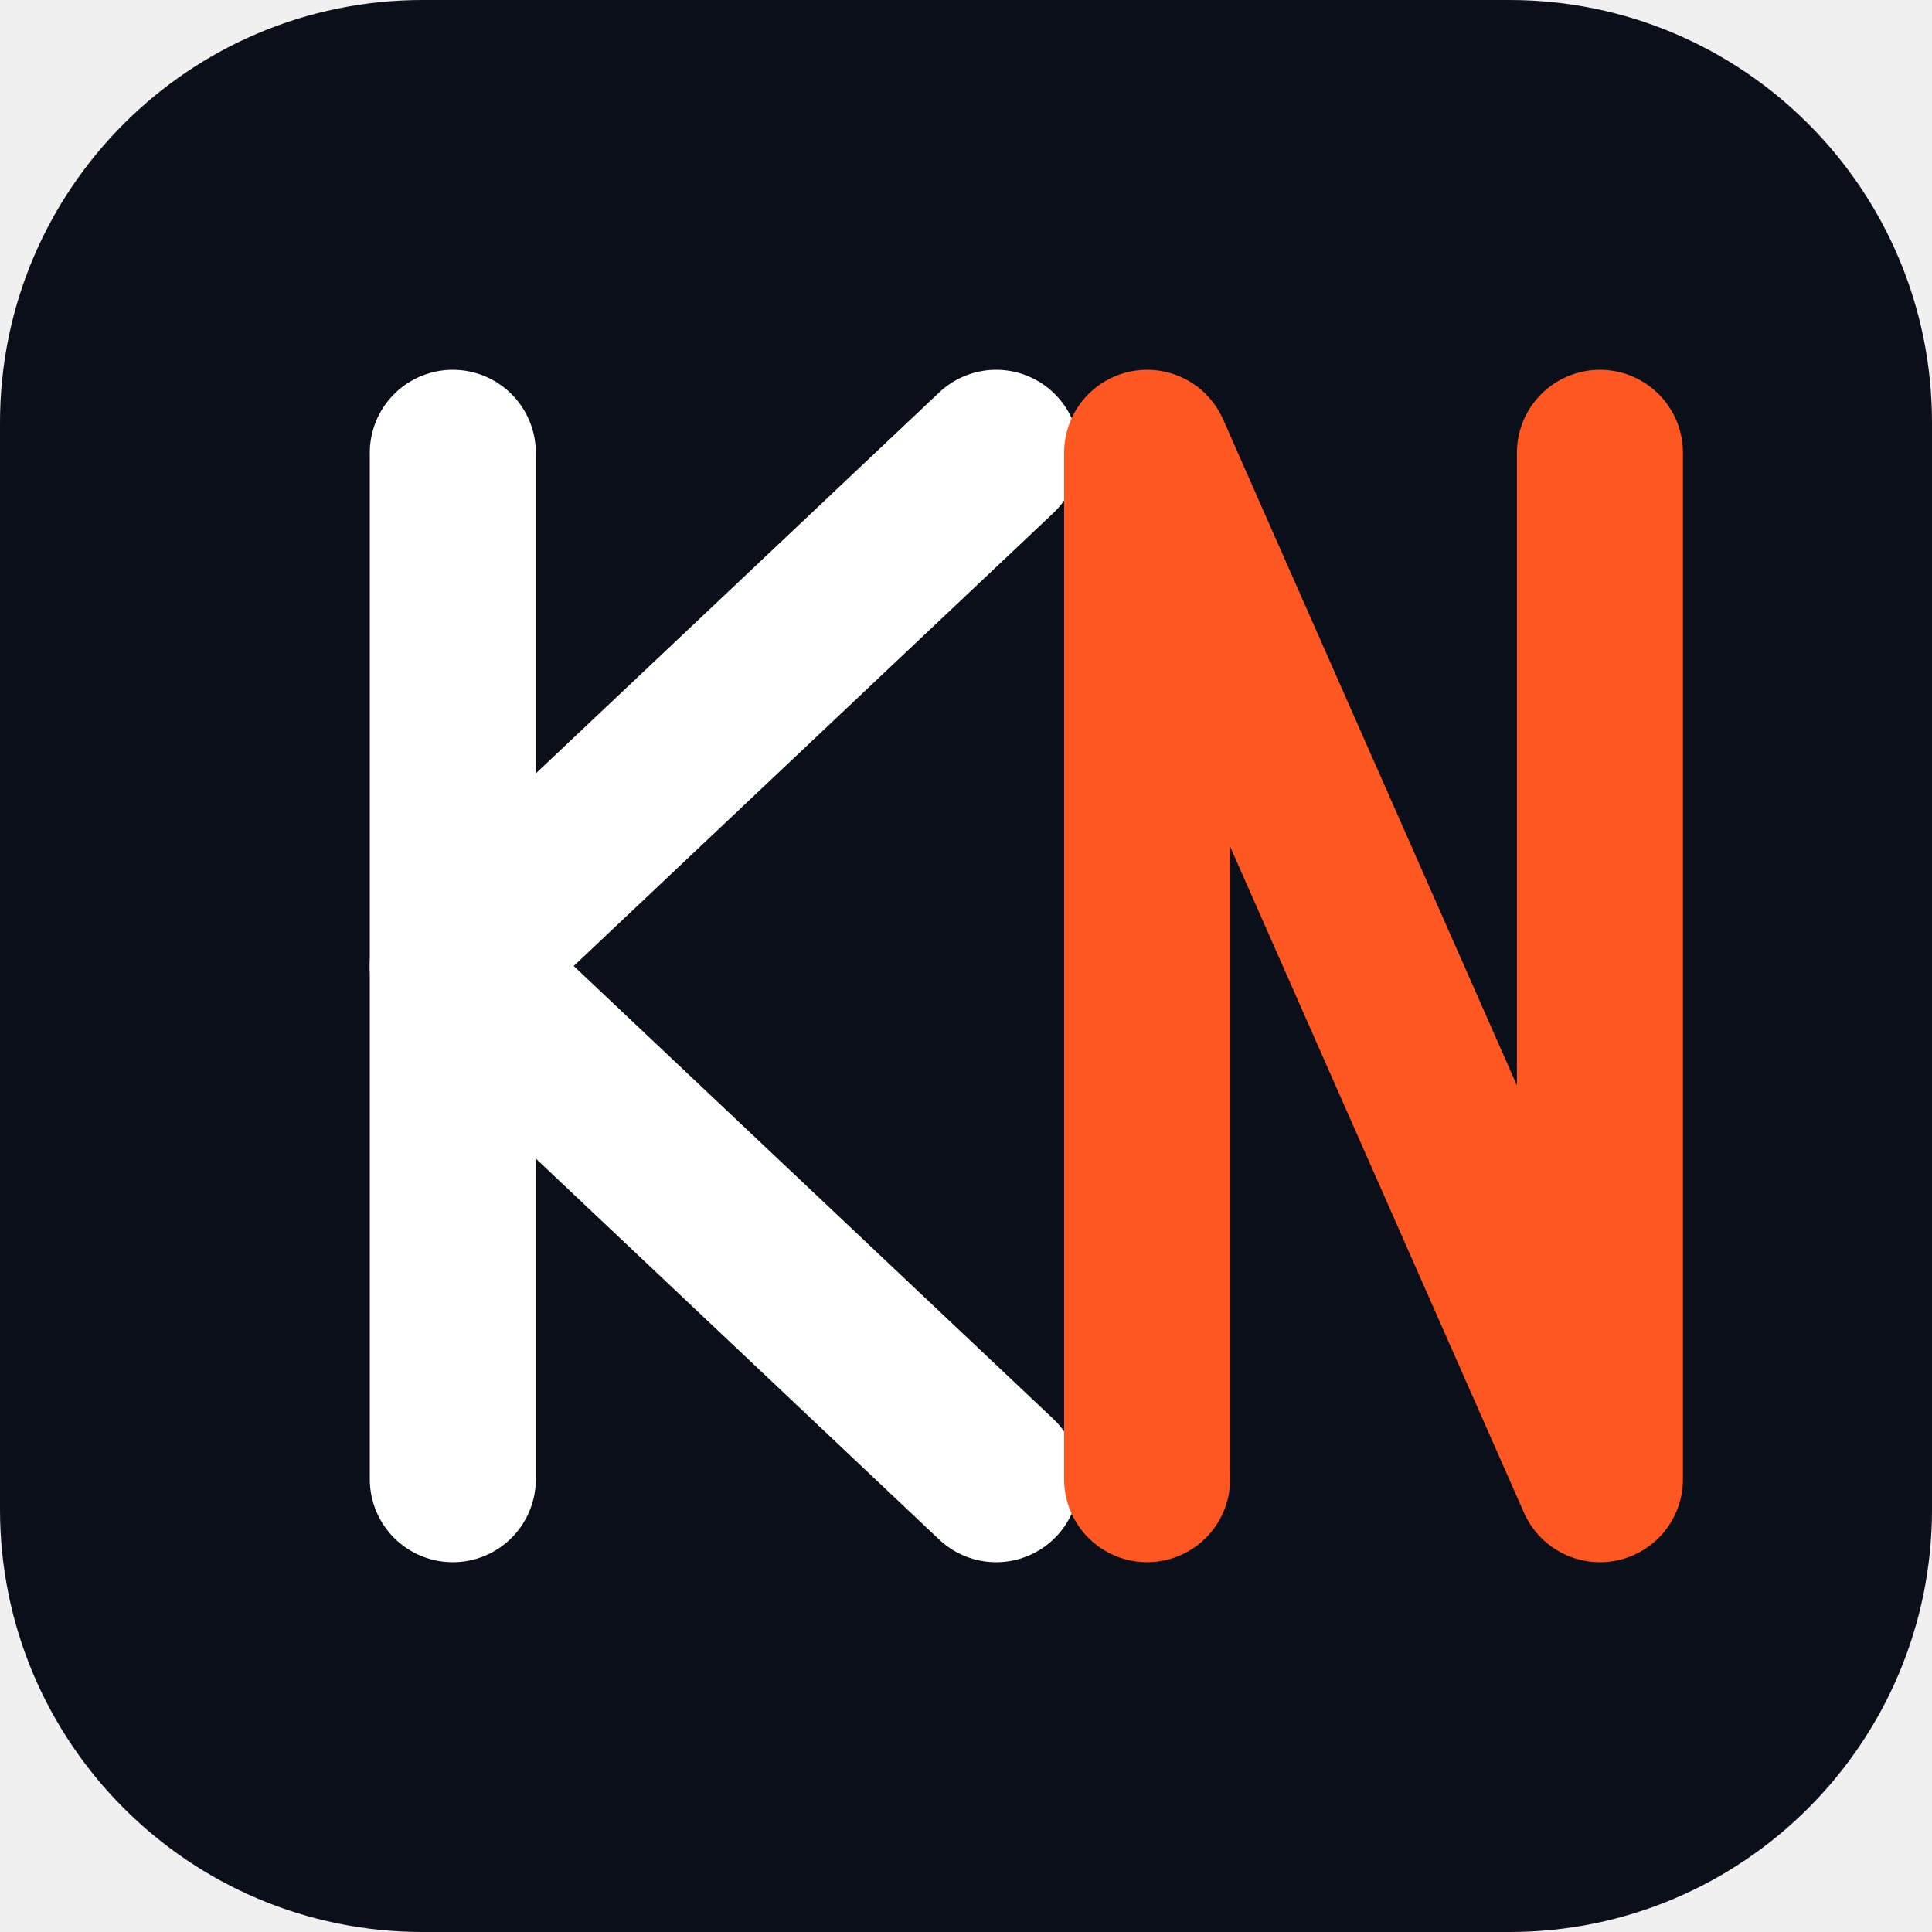
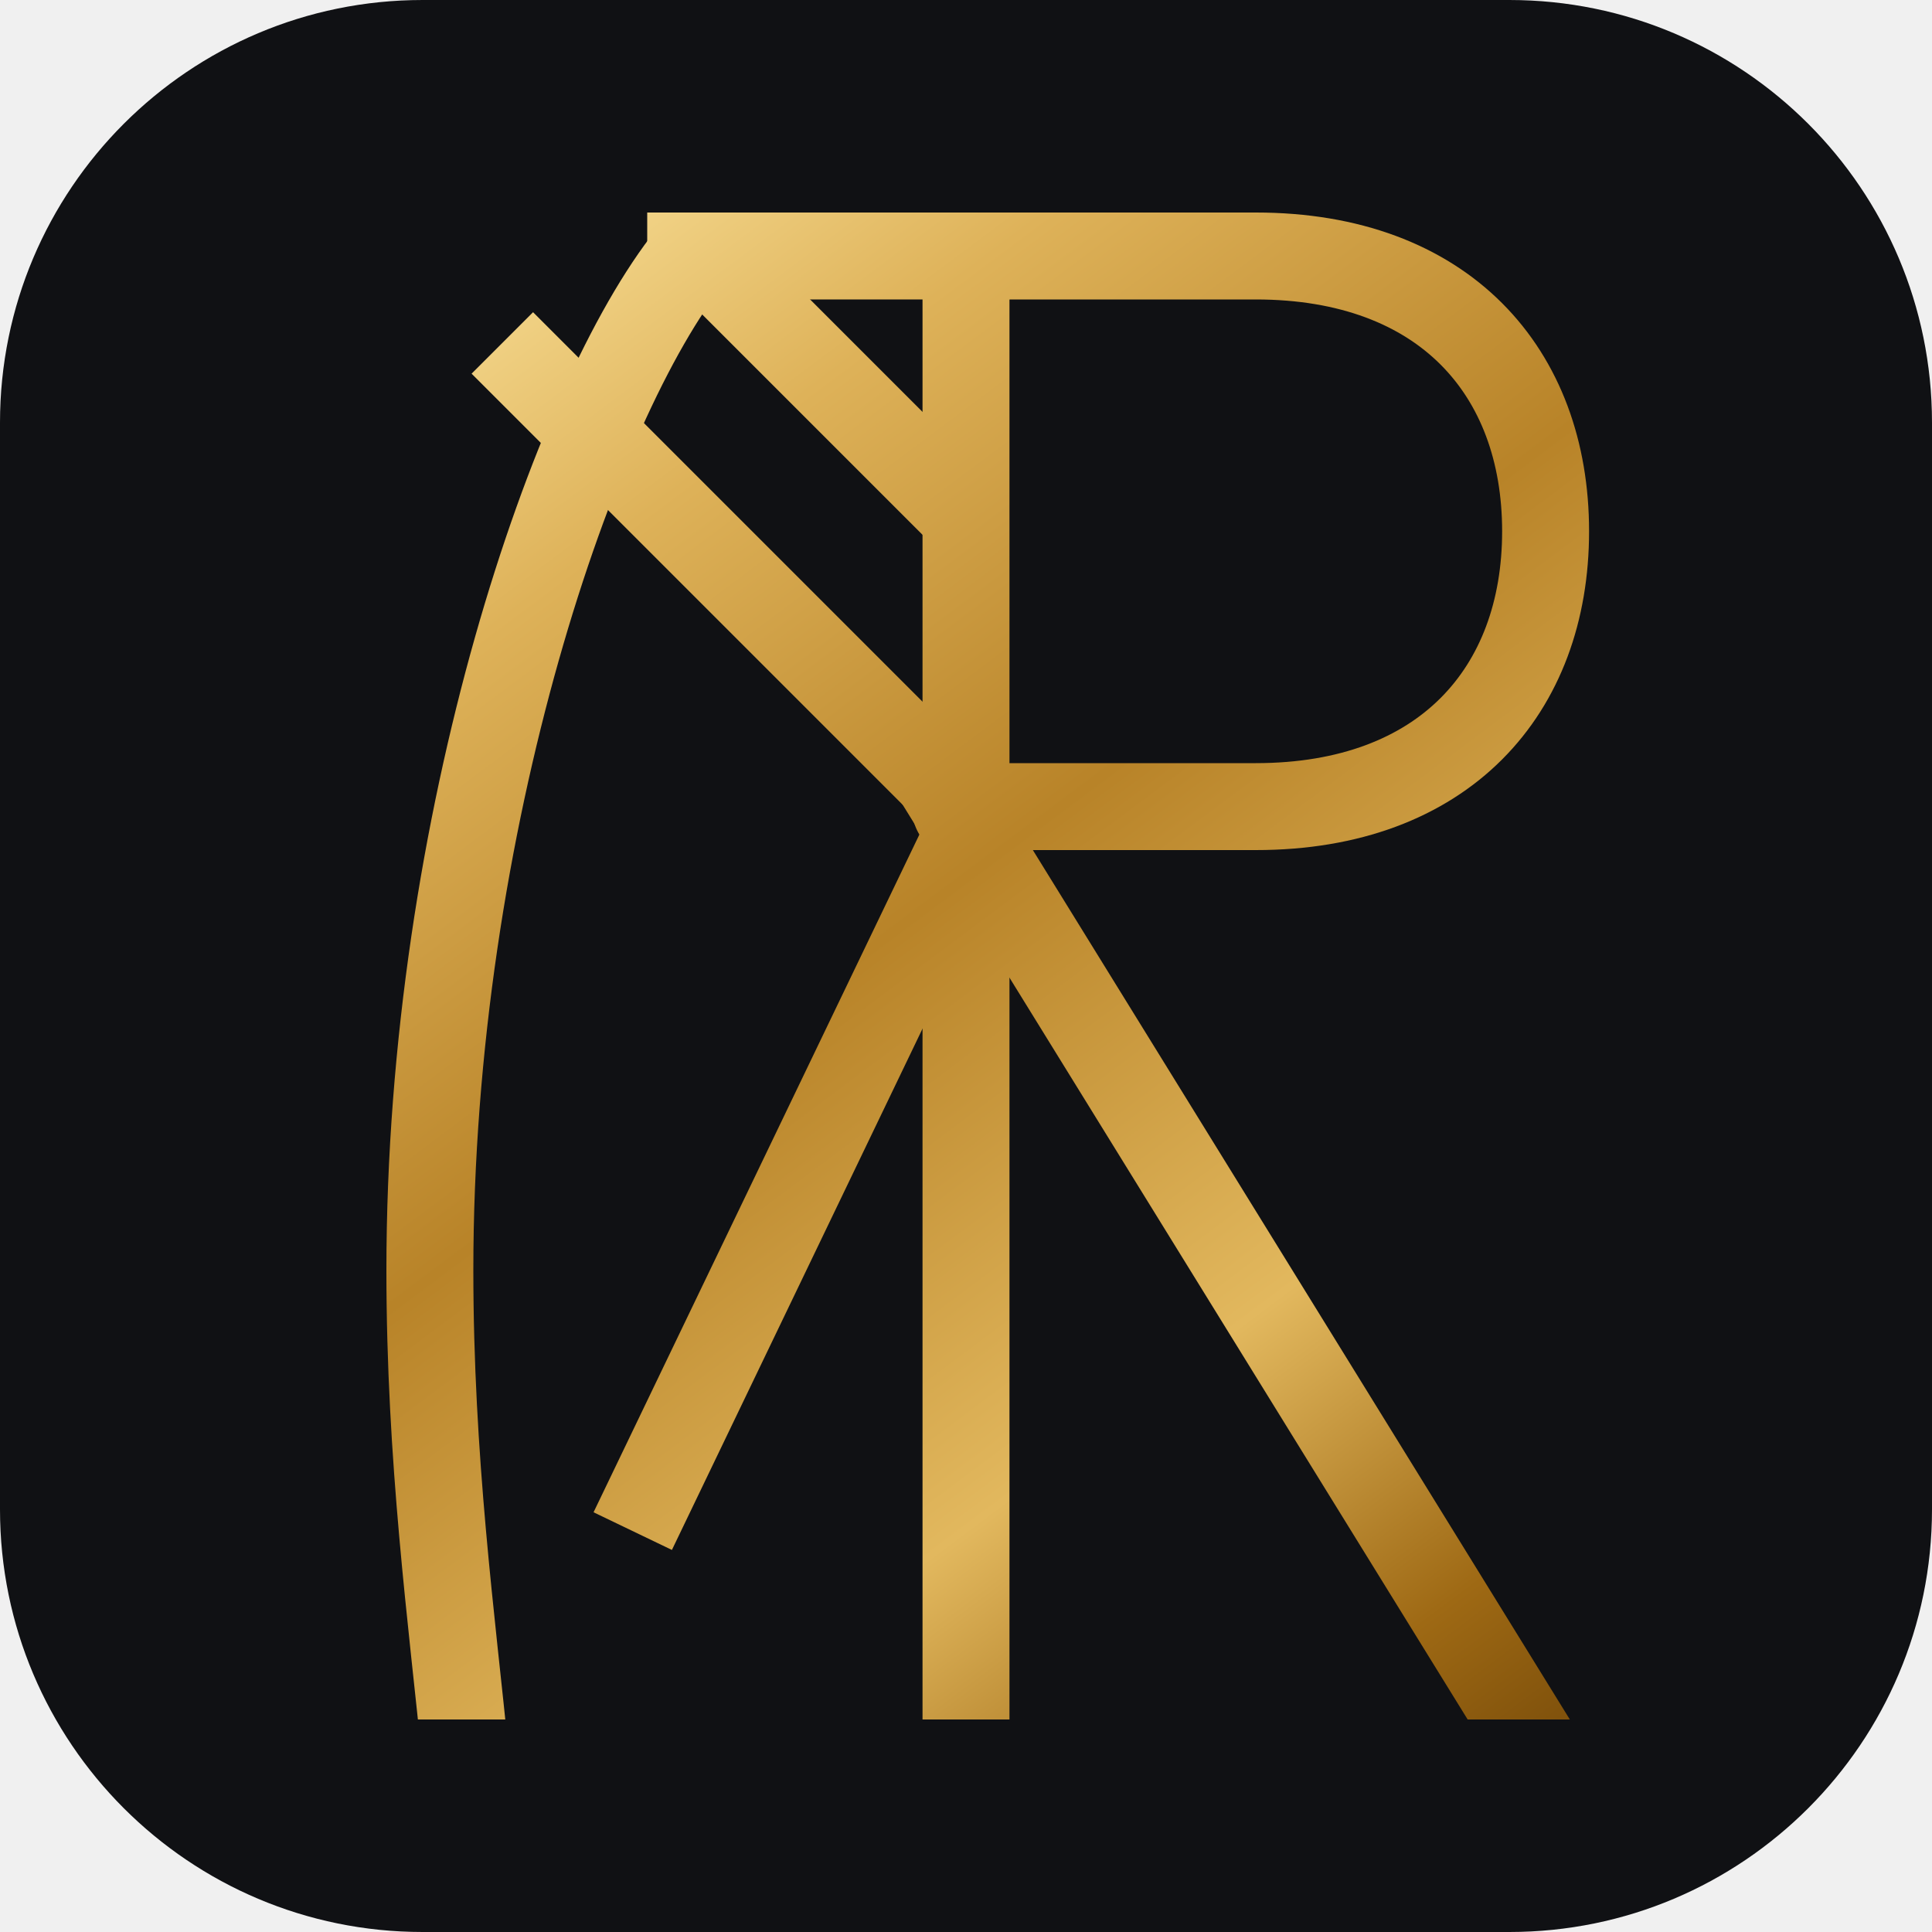
- <svg xmlns="http://www.w3.org/2000/svg" viewBox="0 0 64 64" width="64" height="64">
-   <rect width="64" height="64" rx="14" fill="#0B0F19" />
-   <path d="M15 15V49" fill="none" stroke="#FFFFFF" stroke-width="5.5" stroke-linecap="round" />
-   <path d="M33 15L15 32L33 49" fill="none" stroke="#FFFFFF" stroke-width="5.5" stroke-linecap="round" stroke-linejoin="round" />
-   <path d="M38 49V15L53 49V15" fill="none" stroke="#FF5722" stroke-width="5.5" stroke-linecap="round" stroke-linejoin="round" />
+ <svg xmlns="http://www.w3.org/2000/svg" viewBox="0 0 64 64" width="64" height="64" fill="none">
+   <defs>
+     <linearGradient id="goldGradient" gradientUnits="userSpaceOnUse" x1="20" y1="16" x2="180" y2="230">
+       <stop offset="0%" stop-color="#FCE59F" />
+       <stop offset="20%" stop-color="#DEB259" />
+       <stop offset="45%" stop-color="#B88328" />
+       <stop offset="72%" stop-color="#E2B85E" />
+       <stop offset="90%" stop-color="#9E6914" />
+       <stop offset="100%" stop-color="#7A4D0A" />
+     </linearGradient>
+     <clipPath id="boundaryClip">
+       <rect x="0" y="16" width="200" height="208" />
+     </clipPath>
+   </defs>
+   <rect width="64" height="64" rx="14" fill="#101114" />
+   <g transform="translate(32, 32) scale(0.24) translate(-98, -120)" clip-path="url(#boundaryClip)">
+     <line x1="98" y1="16" x2="98" y2="230" stroke="url(#goldGradient)" stroke-width="12.0" stroke-linecap="butt" />
+     <line x1="60" y1="22" x2="98" y2="22" stroke="url(#goldGradient)" stroke-width="12.0" stroke-linecap="square" />
+     <line x1="62" y1="22" x2="98" y2="58" stroke="url(#goldGradient)" stroke-width="12.0" stroke-linecap="butt" />
+     <path d="M 60 22 C 44 42, 24 100, 24 162 C 24 188, 27 210, 29 230" stroke="url(#goldGradient)" stroke-width="12.0" stroke-linecap="butt" />
+     <line x1="34" y1="34" x2="102" y2="102" stroke="url(#goldGradient)" stroke-width="12.0" stroke-linecap="butt" />
+     <line x1="102" y1="94" x2="52" y2="198" stroke="url(#goldGradient)" stroke-width="12.0" stroke-linecap="butt" />
+     <path d="M 98 22 L 138 22 C 164 22, 178 38, 178 60 C 178 82, 164 98, 138 98 L 98 98" stroke="url(#goldGradient)" stroke-width="12.0" stroke-linecap="butt" stroke-linejoin="miter" />
+     <line x1="94" y1="94" x2="178" y2="230" stroke="url(#goldGradient)" stroke-width="12.0" stroke-linecap="butt" />
+     <circle cx="98" cy="98" r="7.5" fill="url(#goldGradient)" />
+   </g>
</svg>
